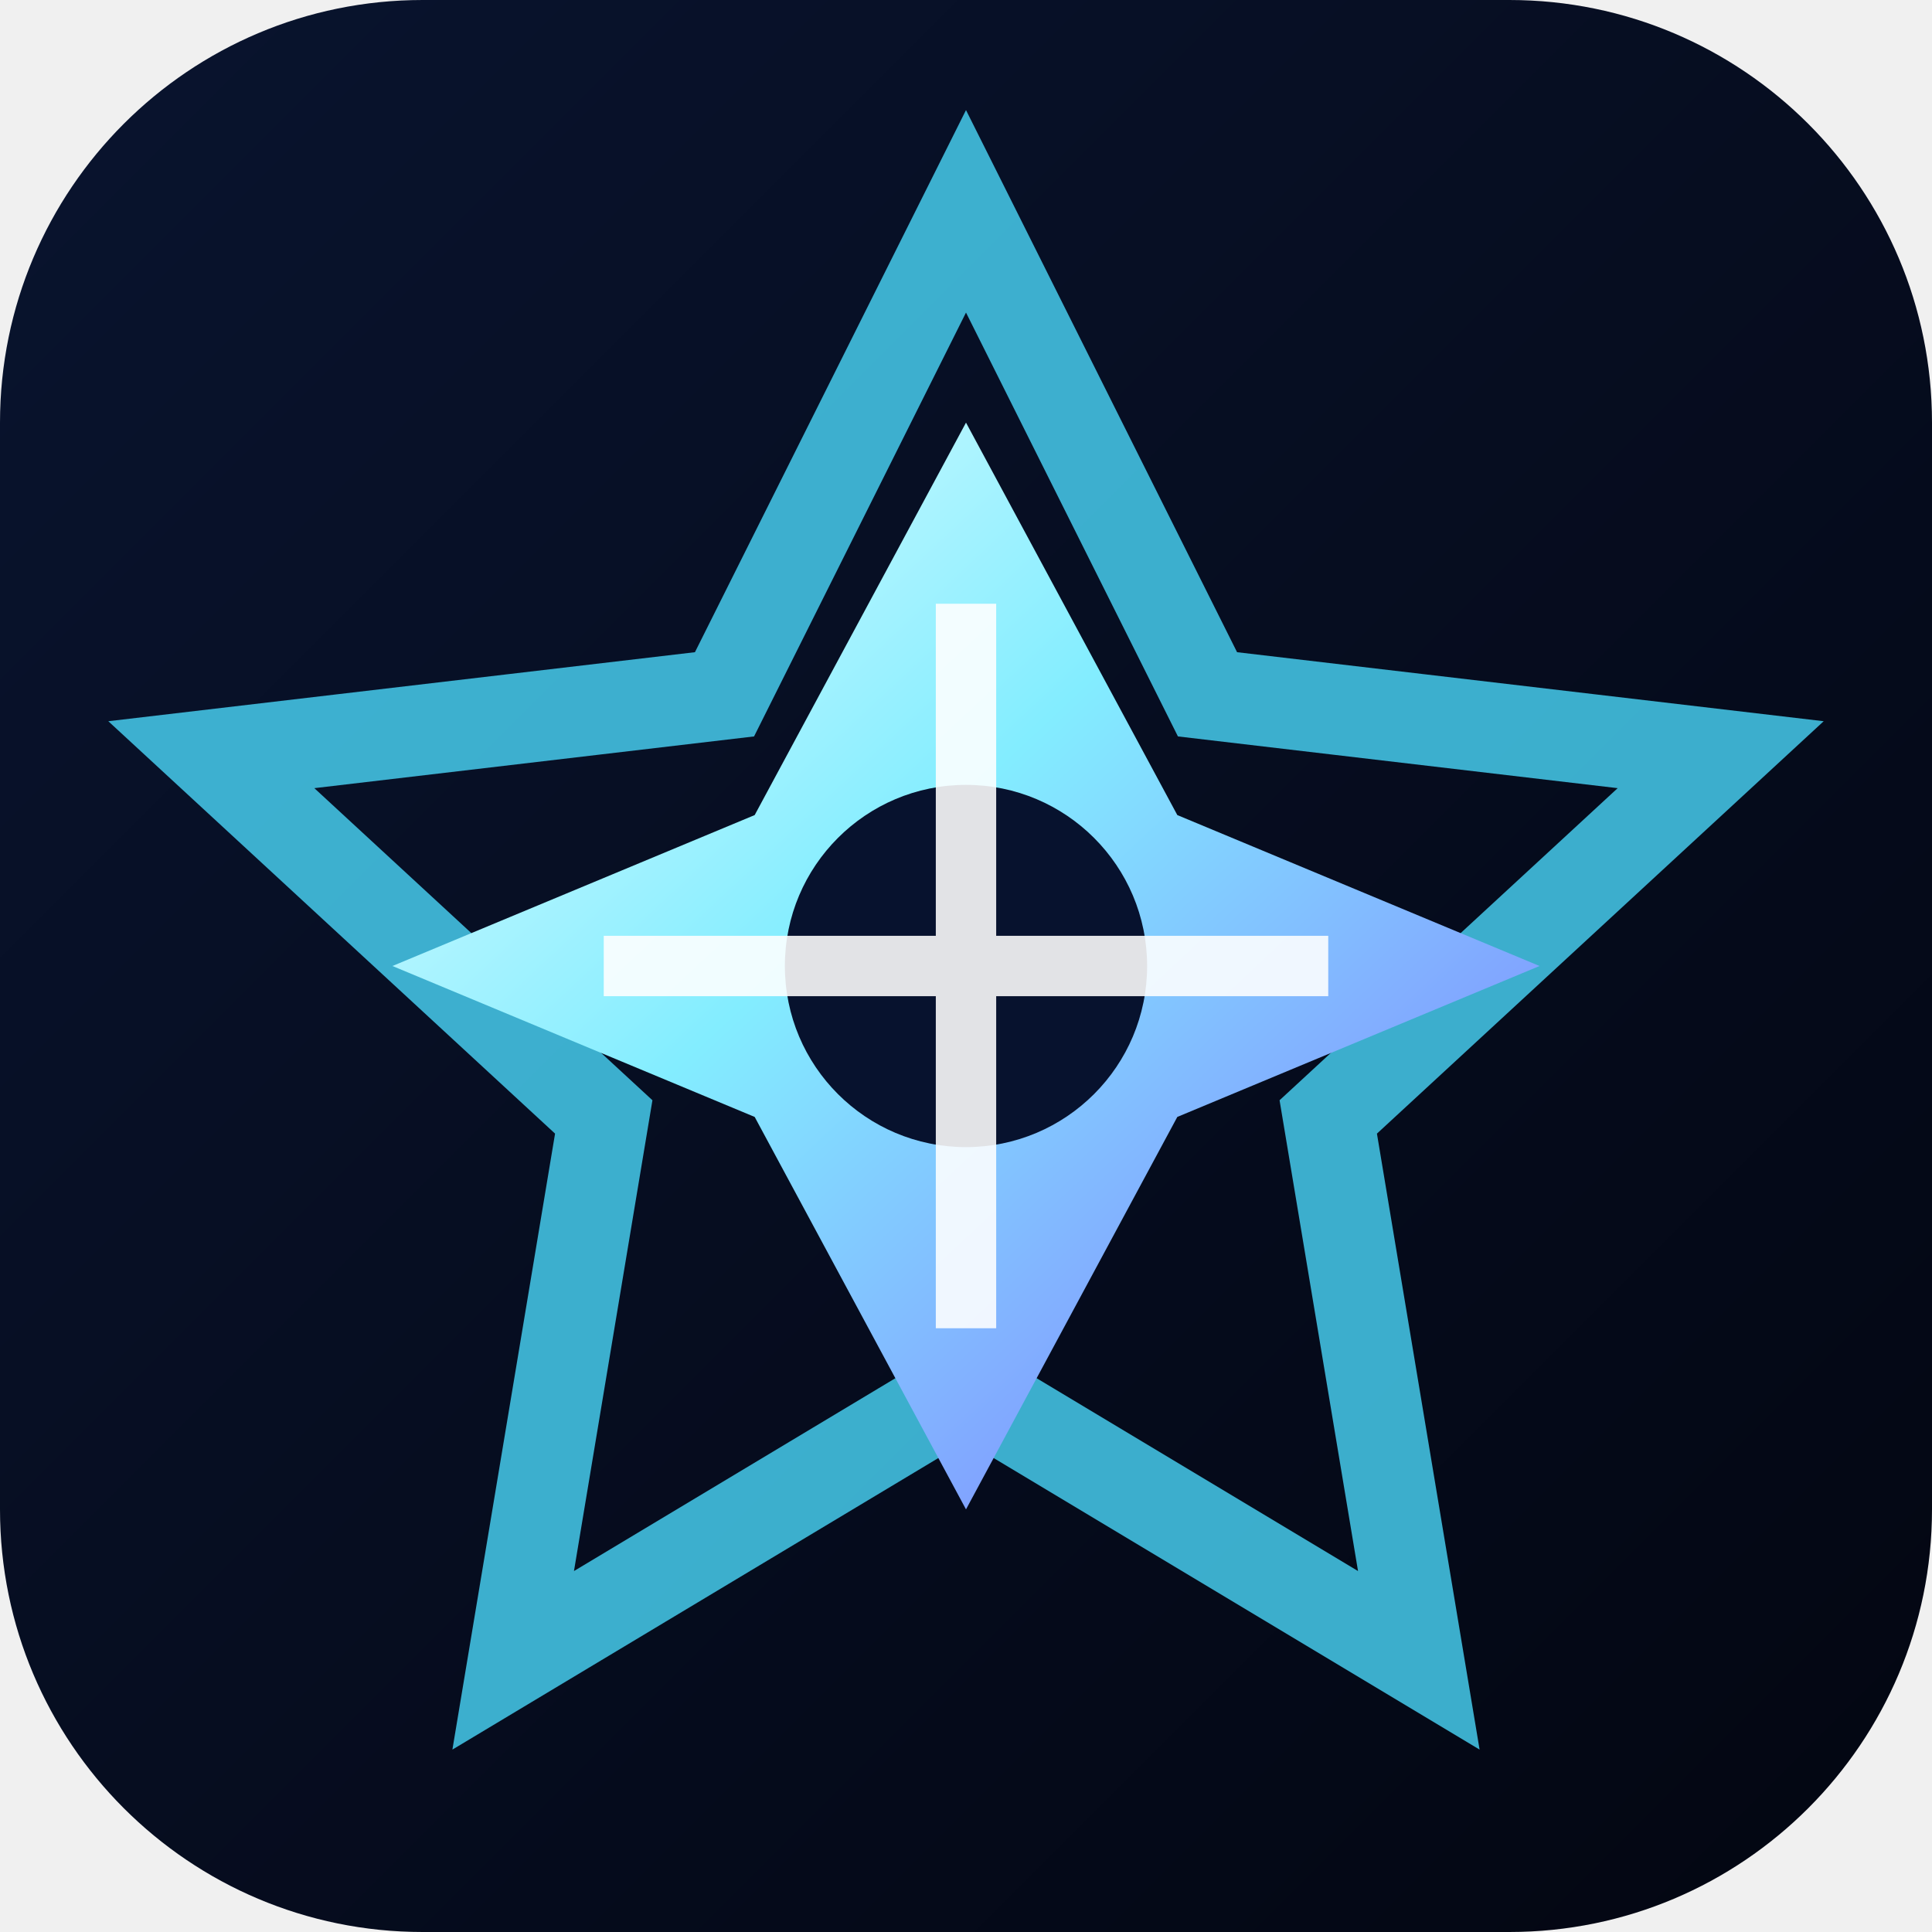
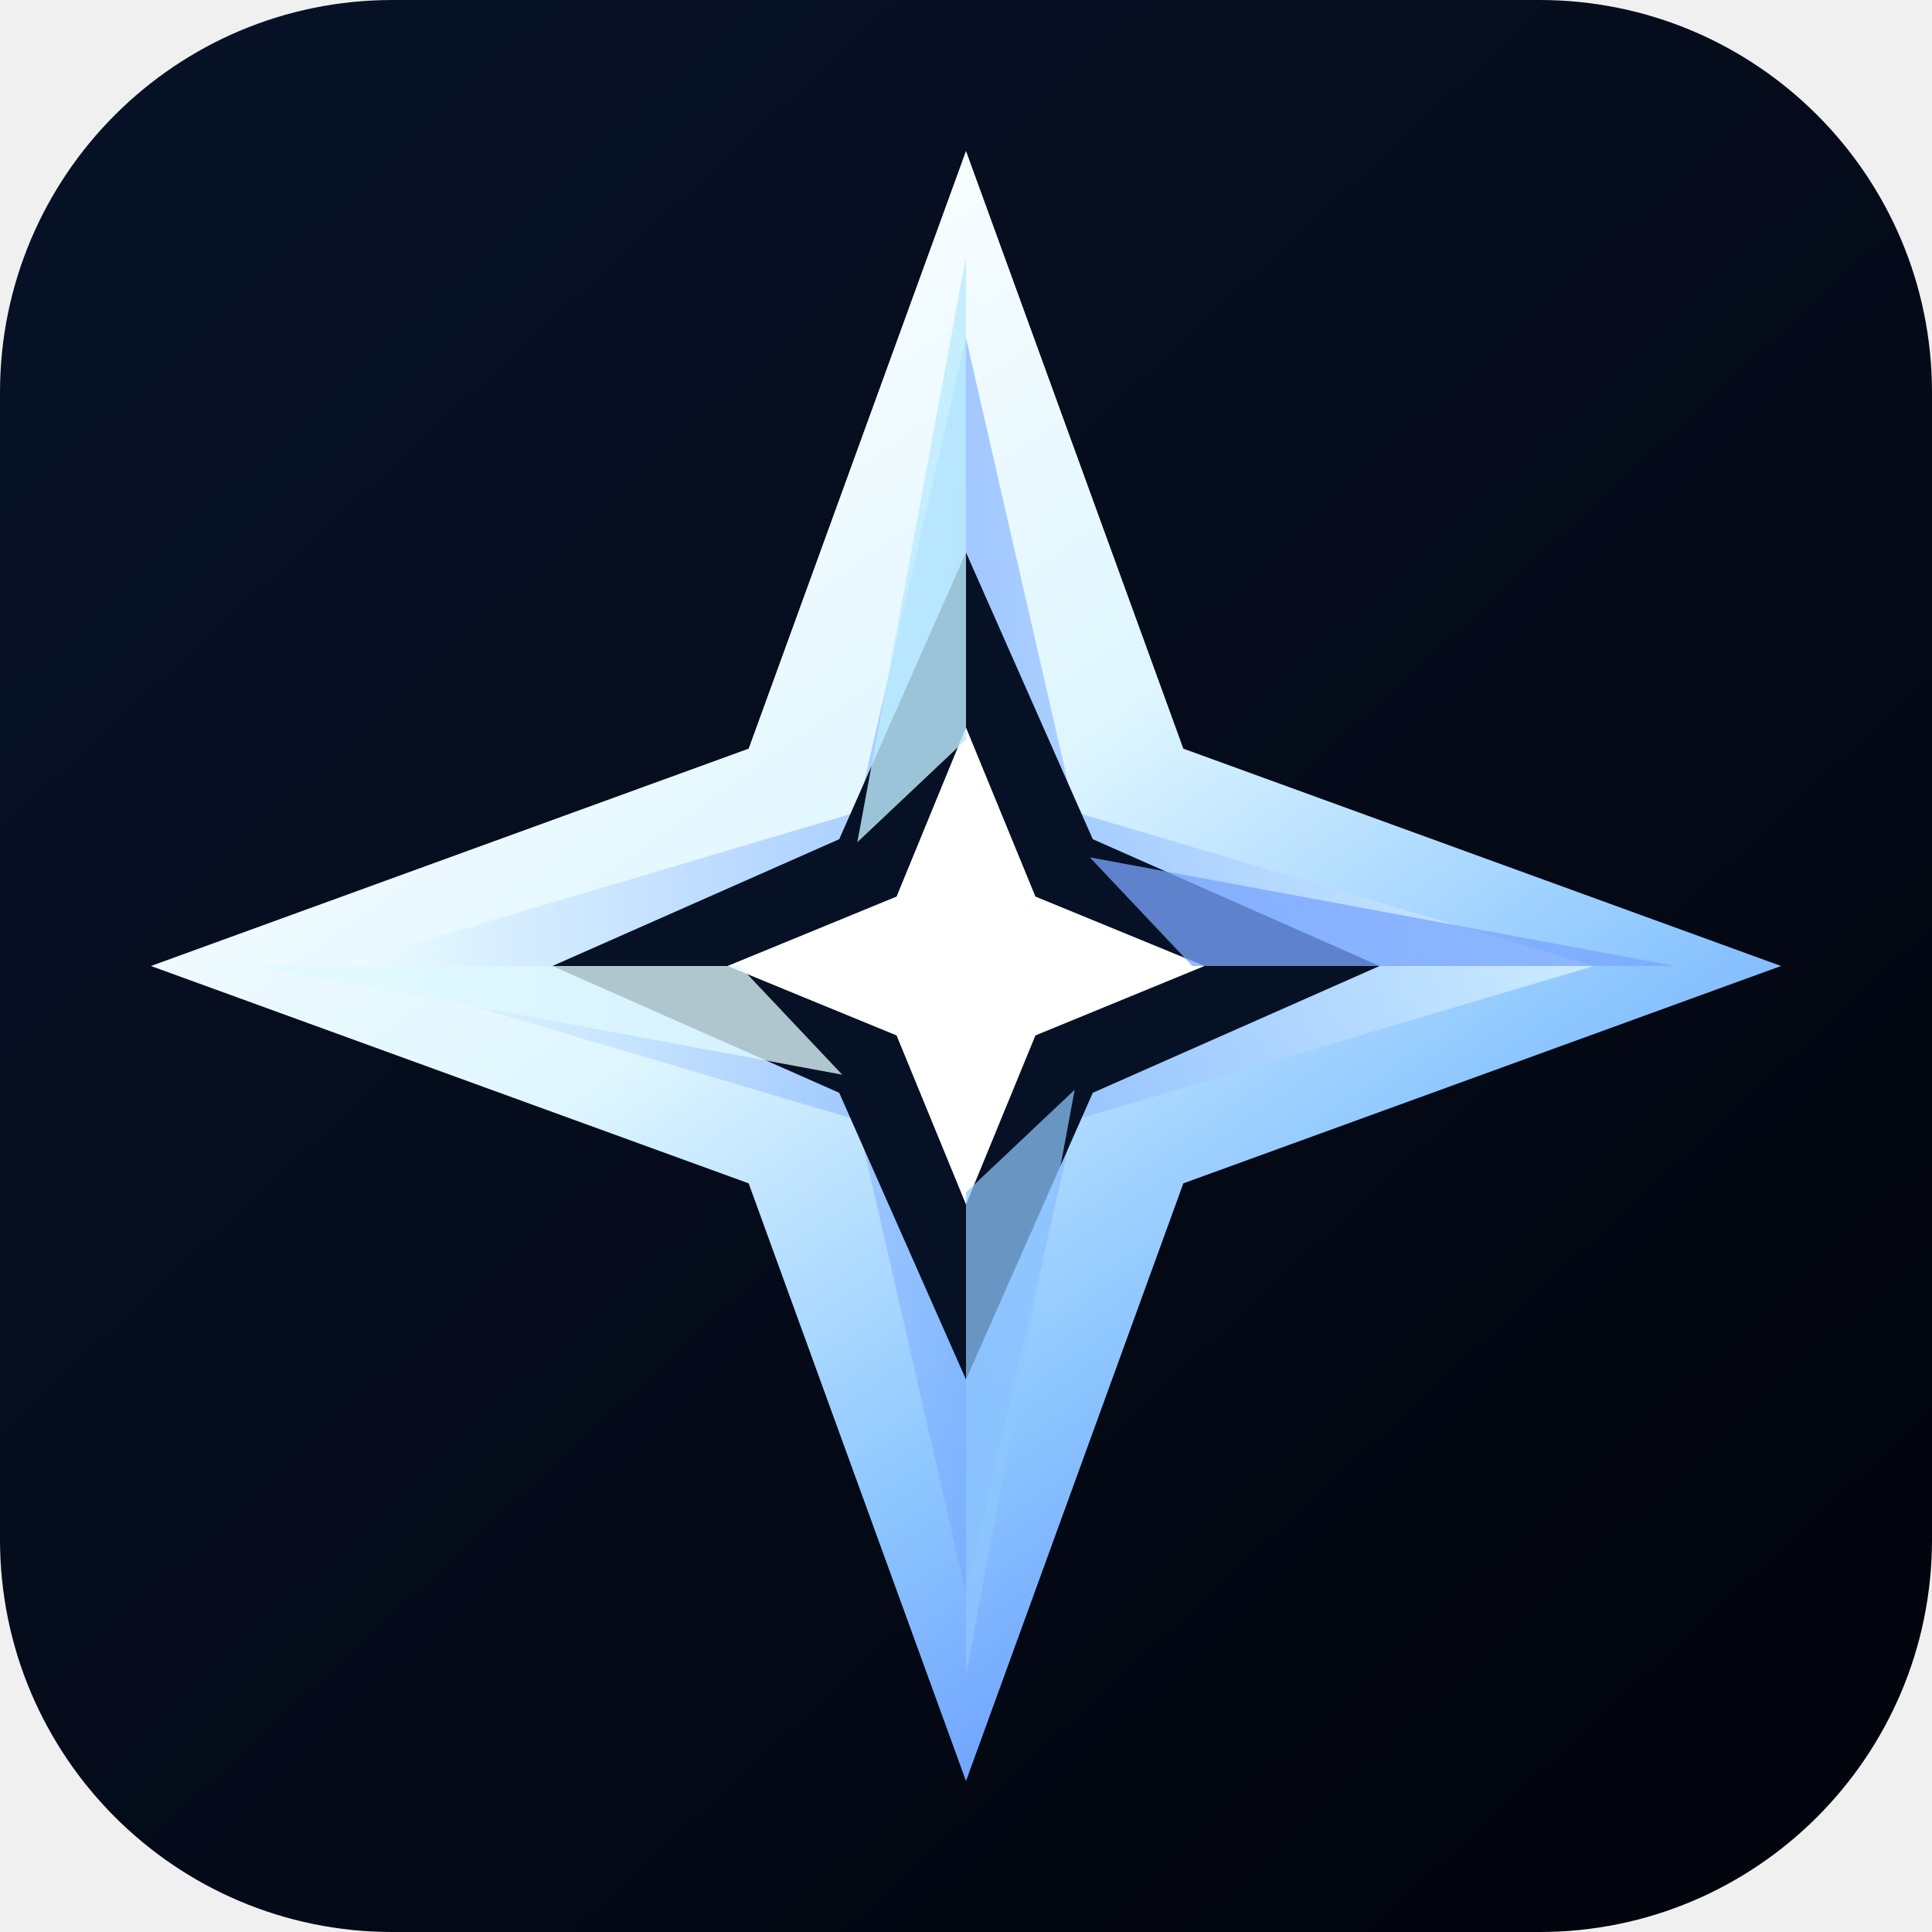
<svg xmlns="http://www.w3.org/2000/svg" viewBox="0 0 64 64">
  <defs>
-     <linearGradient id="bg" x2="1" y2="1">
-       <stop stop-color="#09142f" />
-       <stop offset="1" stop-color="#030611" />
+     <linearGradient id="bg" x1="8" y1="6" x2="56" y2="58" gradientUnits="userSpaceOnUse">
+       <stop stop-color="#071126" />
+       <stop offset="1" stop-color="#02050e" />
    </linearGradient>
-     <linearGradient id="c" x2="1" y2="1">
-       <stop stop-color="#efffff" />
-       <stop offset=".42" stop-color="#83edff" />
-       <stop offset="1" stop-color="#806dff" />
+     <linearGradient id="ice" x1="16" y1="10" x2="48" y2="55" gradientUnits="userSpaceOnUse">
+       <stop stop-color="#ffffff" />
+       <stop offset=".42" stop-color="#dff6ff" />
+       <stop offset=".72" stop-color="#8fc8ff" />
+       <stop offset="1" stop-color="#5f8fff" />
+     </linearGradient>
+     <linearGradient id="facet" x1="12" y1="32" x2="52" y2="32" gradientUnits="userSpaceOnUse">
+       <stop stop-color="#eafcff" />
+       <stop offset=".5" stop-color="#76a9ff" />
+       <stop offset="1" stop-color="#eafcff" />
    </linearGradient>
  </defs>
-   <rect width="64" height="64" rx="14" fill="url(#bg)" />
-   <path d="M32 7 40 23 57 25 44 37 47 55 32 46 17 55 20 37 7 25 24 23Z" fill="none" stroke="#4bdcff" stroke-width="3" opacity=".78" />
-   <path d="M32 14 39 27 51 32 39 37 32 50 25 37 13 32 25 27Z" fill="url(#c)" />
-   <circle cx="32" cy="32" r="6" fill="#07122e" />
-   <path d="M32 20v24M20 32h24" stroke="#fff" stroke-width="2" opacity=".88" />
+   <rect width="64" height="64" rx="13" fill="url(#bg)" />
+   <path d="M32 5 39.2 24.8 59 32 39.2 39.2 32 59 24.8 39.2 5 32 24.8 24.8Z" fill="url(#ice)" />
+   <path d="M32 11.2 35.6 26.9 52.8 32 35.6 37.1 32 52.8 28.4 37.1 11.2 32 28.4 26.9Z" fill="url(#facet)" opacity=".62" />
+   <path d="M32 18.3 36.2 27.8 45.7 32 36.2 36.2 32 45.7 27.8 36.2 18.3 32 27.8 27.8Z" fill="#071126" />
+   <path d="M32 24.1 34.3 29.7 39.9 32 34.3 34.3 32 39.9 29.7 34.3 24.1 32 29.7 29.7Z" fill="#ffffff" />
+   <path d="M32 8.5 32 24.5 28.4 27.9Z" fill="#bcecff" opacity=".82" />
+   <path d="M55.5 32 39.5 32 36.1 28.4Z" fill="#79a5ff" opacity=".76" />
+   <path d="M32 55.5 32 39.5 35.6 36.1Z" fill="#8fc8ff" opacity=".72" />
+   <path d="M8.5 32 24.5 32 27.9 35.6Z" fill="#dff8ff" opacity=".78" />
</svg>
